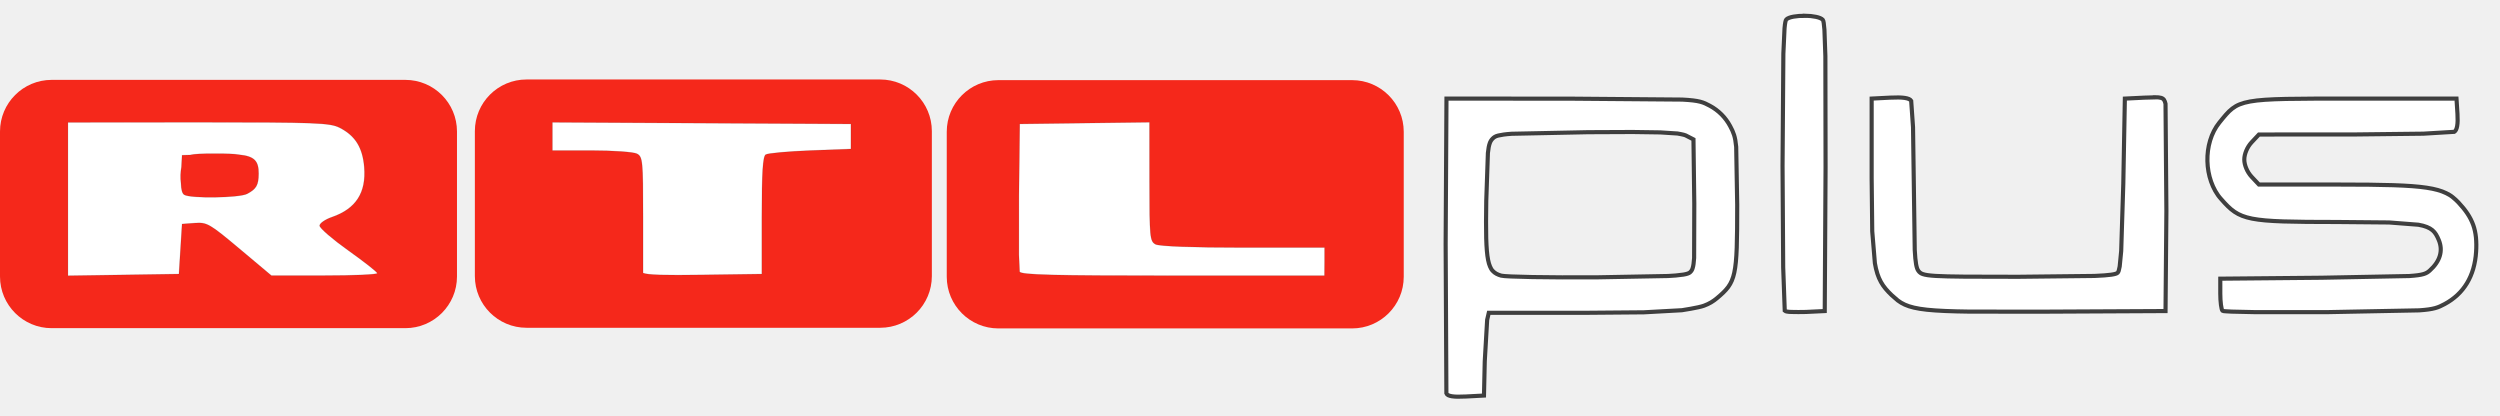
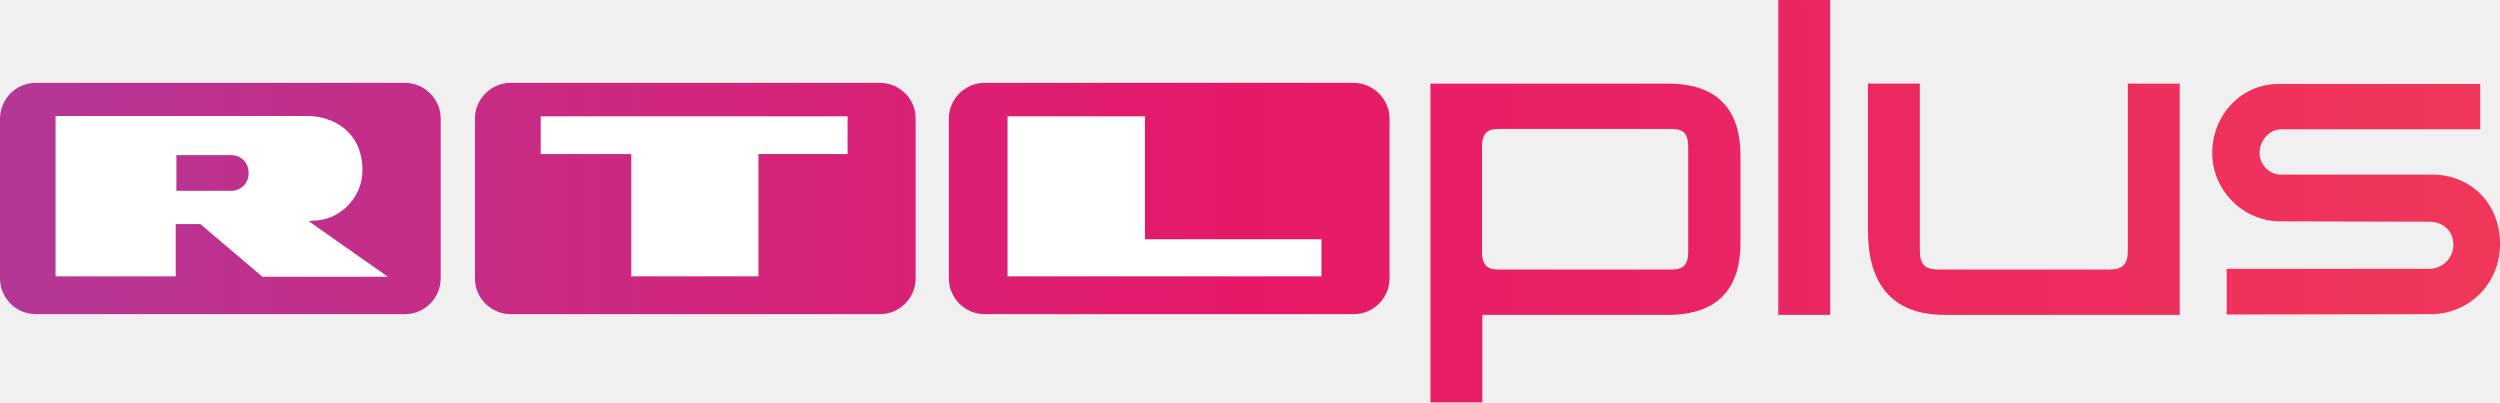
- <svg xmlns="http://www.w3.org/2000/svg" width="800" height="133" viewBox="0 0 211.587 34.956">
-   <g fill="#f5281b">
-     <rect width="38.677" height="21.014" x="80.128" y="6.672" ry="4.372" />
-     <rect ry="4.372" y="6.617" x="40.19" height="21.014" width="38.677" />
-     <rect width="38.677" height="21.014" y="6.65" ry="4.372" />
-   </g>
-   <g stroke="#000" fill="#fff">
-     <path d="M152.753 1.228c-.336-.005-.674.02-.955.07s-.506.13-.615.24c-.06.06-.11.3-.15.766l-.098 2.13-.07 9.495.055 8.583.132 3.68c.052.052.278.1.602.1s.744.022 1.184 0l1.598-.077.07-12.14-.016-9.432-.08-2.236c-.036-.5-.08-.768-.134-.833-.093-.112-.306-.2-.58-.258s-.607-.092-.943-.097zm29.634 6.9a17.07 17.07 0 0 0-.905.027l-1.645.08-.132 7.197-.178 5.702-.128 1.312c-.05.297-.105.462-.17.527s-.235.122-.547.166-.77.08-1.413.105l-6.462.072c-3.845 0-5.87-.006-6.976-.073-.554-.034-.878-.082-1.087-.154a.71.71 0 0 1-.39-.287c-.075-.103-.137-.27-.186-.548s-.087-.667-.115-1.212l-.145-10.393-.156-2.23c-.075-.118-.253-.198-.546-.242s-.7-.05-1.236-.023l-1.563.08v6.747l.05 4.486.224 2.7a6.37 6.37 0 0 0 .212.892 3.86 3.86 0 0 0 .298.693c.23.414.526.75.907 1.114l.527.458c.18.134.368.25.59.35s.474.184.78.255.664.13 1.097.175c.866.092 2.03.14 3.662.16l6.47.002 10.054-.05.074-8.467-.074-9.074c-.034-.14-.068-.25-.124-.33s-.132-.137-.252-.173-.284-.05-.513-.053zm-59.965.106l-.07 12.303.063 12.647c.046.12.193.2.463.243s.66.05 1.194.02l1.524-.08.066-2.9.203-3.506.138-.595h7.92l5.206-.044 3.22-.177s1.396-.21 1.857-.378.8-.38 1.118-.648c.403-.34.71-.62.947-.945a2.69 2.69 0 0 0 .301-.534 3.76 3.76 0 0 0 .209-.68c.112-.518.174-1.185.207-2.105s.04-2.09.04-3.62l-.086-4.915c-.04-.44-.097-.747-.18-1.01s-.19-.485-.333-.75a4.18 4.18 0 0 0-1.72-1.72c-.278-.148-.492-.26-.822-.344s-.775-.14-1.514-.178l-9.368-.077zm76.73 0c-2.45 0-4.28-.002-5.67.028s-2.342.09-3.04.217c-.35.063-.635.142-.88.24s-.45.22-.636.363c-.374.288-.678.674-1.096 1.19a4.09 4.09 0 0 0-.457.707 4.77 4.77 0 0 0-.319.799c-.084.278-.145.566-.183.86s-.054.59-.047.888a5.84 5.84 0 0 0 .089.886 5.48 5.48 0 0 0 .223.853c.097.275.216.54.357.79s.305.48.5.692c.4.456.733.804 1.126 1.07.197.133.408.245.652.34s.518.173.84.237c.644.127 1.478.197 2.63.236s2.624.046 4.543.048l4.422.04 2.476.192c.287.05.52.113.712.19s.345.165.47.27a1.48 1.48 0 0 1 .311.365c.086.14.16.297.234.476.093.224.146.448.16.67a1.89 1.89 0 0 1-.076.659c-.064.217-.167.43-.31.64s-.32.41-.54.607c-.14.126-.273.222-.52.297s-.613.128-1.214.168l-7.423.144-8.572.08v1.265c0 .348.022.686.056.95s.082.453.134.505 1.083.09 2.7.11h6.23l7.71-.15c.633-.043 1.035-.103 1.347-.188s.534-.196.807-.342a5.08 5.08 0 0 0 1.083-.769c.316-.295.586-.63.81-1s.4-.777.53-1.22a6.59 6.59 0 0 0 .242-1.429 7.41 7.41 0 0 0-.012-1.231c-.04-.375-.113-.718-.23-1.046a4.4 4.4 0 0 0-.483-.953c-.206-.313-.46-.625-.767-.953-.153-.164-.31-.3-.478-.44s-.353-.247-.562-.348c-.418-.203-.94-.352-1.656-.46s-1.63-.174-2.834-.214-2.696-.053-4.572-.053h-6.785l-.62-.66a2.41 2.41 0 0 1-.447-.698c-.11-.256-.172-.523-.172-.76s.063-.503.172-.76a2.41 2.41 0 0 1 .447-.698l.62-.66 8.1-.004 5.815-.067 2.622-.157c.115-.073.195-.238.24-.49s.053-.596.026-1.026l-.083-1.298zm-61.086 2.826l2.45.035 1.46.094s.563.094.69.16l.66.34.07 5.446-.014 4.593c-.026.405-.066.67-.124.853a.72.72 0 0 1-.232.367c-.088.073-.255.133-.55.182a12.25 12.25 0 0 1-1.308.12l-6.02.112c-2.044.013-3.978.003-5.445-.023s-2.468-.068-2.65-.12c-.298-.086-.53-.198-.712-.397-.1-.1-.167-.22-.233-.373s-.12-.334-.163-.555c-.088-.44-.137-1.033-.16-1.843s-.016-1.837.003-3.144l.14-4.07c.038-.372.088-.626.153-.812a1.02 1.02 0 0 1 .25-.408c.107-.107.234-.2.473-.256s.59-.114 1.14-.15l6.455-.133 3.662-.016z" stroke-width=".35" stroke-opacity=".745" />
-     <path d="M97.286 10.237l-10.98.143-.07 6.08-.002 5 .062 1.428c.115.264 2.85.334 12.968.334h12.832l.01-1.19v-1.19h-6.897c-4.248 0-7.093-.105-7.408-.274-.478-.256-.512-.6-.512-5.297v-.283zm-50.535.006v2.386h3.325c1.83 0 3.555.123 3.836.274.478.256.512.6.512 5.292v4.8c.405.168 1.768.204 5.087.157l4.967-.07V18.2c0-3.72.085-5.067.33-5.226.182-.118 1.88-.273 3.77-.346l3.44-.132V10.38l-12.634-.068zm-41 .005v12.978l9.393-.145.265-4.233 1.085-.08c1.018-.075 1.25.058 3.78 2.183l2.686 2.255c.01.002.02.005.03.007h4.467c2.47 0 4.483-.09 4.475-.198s-1.11-.975-2.447-1.925-2.433-1.9-2.433-2.1.468-.526 1.04-.724c2.04-.706 2.917-2.067 2.736-4.245-.137-1.648-.763-2.65-2.076-3.32-.82-.418-1.96-.463-11.954-.463zm12.457 2.646c1.017 0 1.608.015 2.018.088 1.342.13 1.666.56 1.66 1.606-.005.967-.19 1.295-.97 1.705-.66.348-4.803.408-5.324.078-.168-.107-.257-.425-.275-.982a4.61 4.61 0 0 1 .04-1.366l.052-.997.684-.02c.363-.09.97-.113 2.115-.113z" stroke-width=".05" stroke-opacity=".176" />
+ <svg xmlns="http://www.w3.org/2000/svg" width="800" height="128.74" version="1.1" viewBox="0 0 800 128.74">
+   <defs>
+     <linearGradient id="a" x1=".164" x2="150.53" y1="23.274" y2="23.274" gradientTransform="scale(1.3804 .72441)" gradientUnits="userSpaceOnUse">
+       <stop stop-color="#B43796" offset="0" />
+       <stop stop-color="#E61969" offset=".5" />
+       <stop stop-color="#F0375A" offset="1" />
+     </linearGradient>
+     <linearGradient id="b" x1=".148" x2="150.51" y1="23.284" y2="23.284" gradientTransform="scale(1.3804 .72441)" gradientUnits="userSpaceOnUse">
+       <stop stop-color="#B43796" offset="0" />
+       <stop stop-color="#E61969" offset=".5" />
+       <stop stop-color="#F0375A" offset="1" />
+     </linearGradient>
+     <linearGradient id="c" x1=".148" x2="150.51" y1="23.283" y2="23.283" gradientTransform="scale(1.3804 .72442)" gradientUnits="userSpaceOnUse">
+       <stop stop-color="#B43796" offset="0" />
+       <stop stop-color="#E61969" offset=".5" />
+       <stop stop-color="#F0375A" offset="1" />
+     </linearGradient>
+     <linearGradient id="d" x1=".201" x2="210.67" y1="20.261" y2="20.261" gradientTransform="scale(.98626 1.0139)" gradientUnits="userSpaceOnUse">
+       <stop stop-color="#B43796" offset="0" />
+       <stop stop-color="#E61969" offset=".5" />
+       <stop stop-color="#F0375A" offset="1" />
+     </linearGradient>
+     <linearGradient id="e" x1=".527" x2="511.7" y1="5.439" y2="5.439" gradientTransform="scale(.40603 2.4629)" gradientUnits="userSpaceOnUse">
+       <stop stop-color="#B43796" offset="0" />
+       <stop stop-color="#E61969" offset=".5" />
+       <stop stop-color="#F0375A" offset="1" />
+     </linearGradient>
+     <linearGradient id="f" x1=".177" x2="178.94" y1="19.608" y2="19.608" gradientTransform="scale(1.1611 .86125)" gradientUnits="userSpaceOnUse">
+       <stop stop-color="#B43796" offset="0" />
+       <stop stop-color="#E61969" offset=".5" />
+       <stop stop-color="#F0375A" offset="1" />
+     </linearGradient>
+     <linearGradient id="g" x1=".18" x2="185.96" y1="18.889" y2="18.889" gradientTransform="scale(1.1173 .89505)" gradientUnits="userSpaceOnUse">
+       <stop stop-color="#B43796" offset="0" />
+       <stop stop-color="#E61969" offset=".5" />
+       <stop stop-color="#F0375A" offset="1" />
+     </linearGradient>
+   </defs>
+   <g transform="matrix(3.8332 0 0 3.8332 -81.401 -415)">
+     <path transform="translate(21,108)" d="m34.047 7.184h-30.834c-1.65 0-2.977 1.36-2.977 2.986v13.334a2.992 2.992 0 0 0 2.977 2.986h30.834c1.651 0 2.978-1.36 2.978-2.986v-13.334c0-1.626-1.327-2.986-2.978-2.986z" fill="url(#a)" />
+     <path transform="translate(21,108)" d="m73.695 7.184h-30.834c-1.65 0-2.977 1.36-2.977 2.986v13.334a2.992 2.992 0 0 0 2.977 2.986h30.834c1.651 0 2.978-1.36 2.978-2.986v-13.334c0.03-1.626-1.327-2.986-2.978-2.986z" fill="url(#b)" />
+     <path transform="translate(21,108)" d="m113.23 7.184h-30.806c-1.65 0-2.977 1.36-2.977 2.986v13.334a2.992 2.992 0 0 0 2.977 2.986h30.834c1.65 0 2.977-1.36 2.977-2.986v-13.334c0-1.626-1.356-2.986-3.006-2.986z" fill="url(#c)" />
+     <path transform="translate(21,108)" d="m139.46 7.243h-19.81v26.609h4.334v-7.302h15.476c4.422 0 6.073-2.454 6.073-6.002v-7.303c0-3.548-1.651-6.002-6.073-6.002zm1.71 14.044c0 1.064-0.413 1.478-1.356 1.478h-14.503c-0.944 0-1.356-0.414-1.356-1.478v-8.78c0-1.065 0.412-1.48 1.356-1.48h14.503c0.943 0 1.356 0.415 1.356 1.48z" fill="url(#d)" />
+     <path transform="translate(21,108)" d="m148.69 0.266h4.333v26.283h-4.333z" fill="url(#e)" />
+     <path transform="translate(21,108)" d="m177.87 11.678v9.49c0 1.183-0.413 1.597-1.592 1.597h-14.179c-1.179 0-1.592-0.414-1.592-1.596v-13.926h-4.333v12.27c0 4.317 1.887 7.037 6.426 7.037h19.603v-19.307h-4.333z" fill="url(#f)" />
+     <path transform="translate(21,108)" d="m203.28 14.842h-12.616c-0.973 0-1.799-0.828-1.799-1.804 0-1.035 0.826-1.98 1.799-1.98h16.625v-3.786h-16.832c-3.124 0-5.542 2.602-5.542 5.765 0 3.134 2.594 5.706 5.69 5.706l12.44 0.03c1.12 0 2.004 0.769 2.004 1.892 0 1.153-0.914 2.04-2.005 2.04h-16.92v3.814l17.038-0.03c3.243 0 5.778-2.601 5.778-5.824 0.03-3.4-2.447-5.824-5.66-5.824z" fill="url(#g)" />
+     <g fill="#fff">
+       <path d="m47.315 126.68c2.118 0.058 4.177-1.793 4.177-4.192 0-3.21-2.412-4.54-4.618-4.54h-21v13.387h10.03v-4.366h2.058l5.177 4.395h10.47l-6.588-4.626zm-6.647-2.487h-4.706v-2.977h4.588c0.912 0 1.442 0.751 1.442 1.445 0.03 0.81-0.53 1.446-1.324 1.532zm76.148-6.216h-11.47v13.358h26.206v-3.094h-14.736zm-50.442 3.152h7.56v10.206h10.616v-10.206h7.442v-3.152h-25.618z" />
+     </g>
  </g>
</svg>
